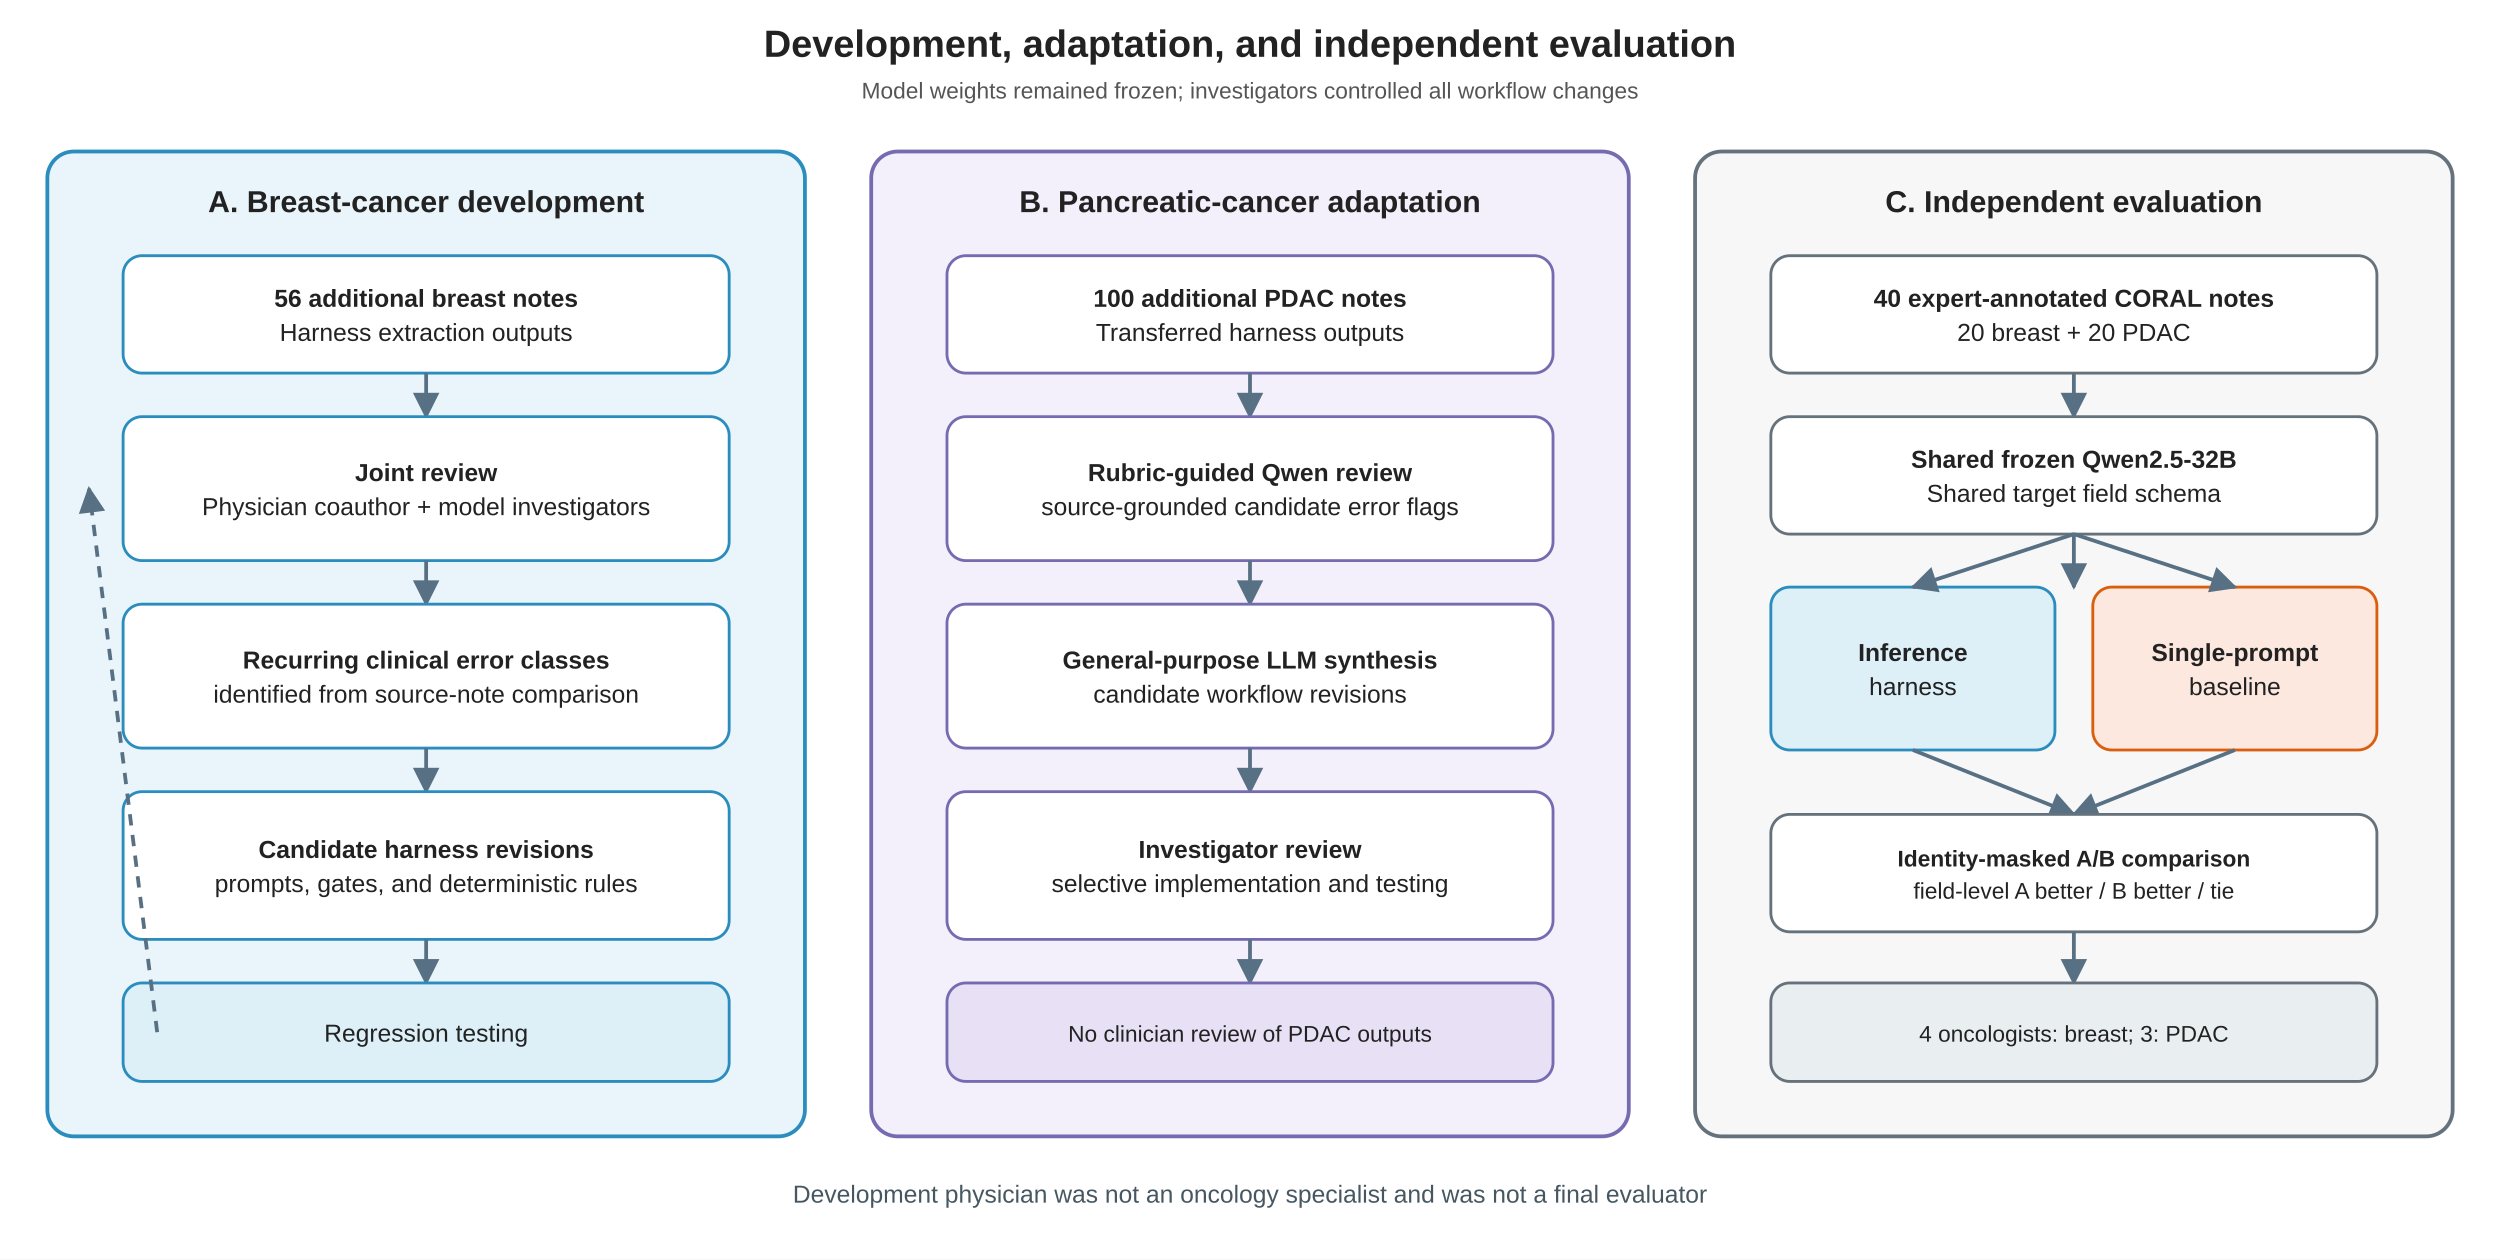
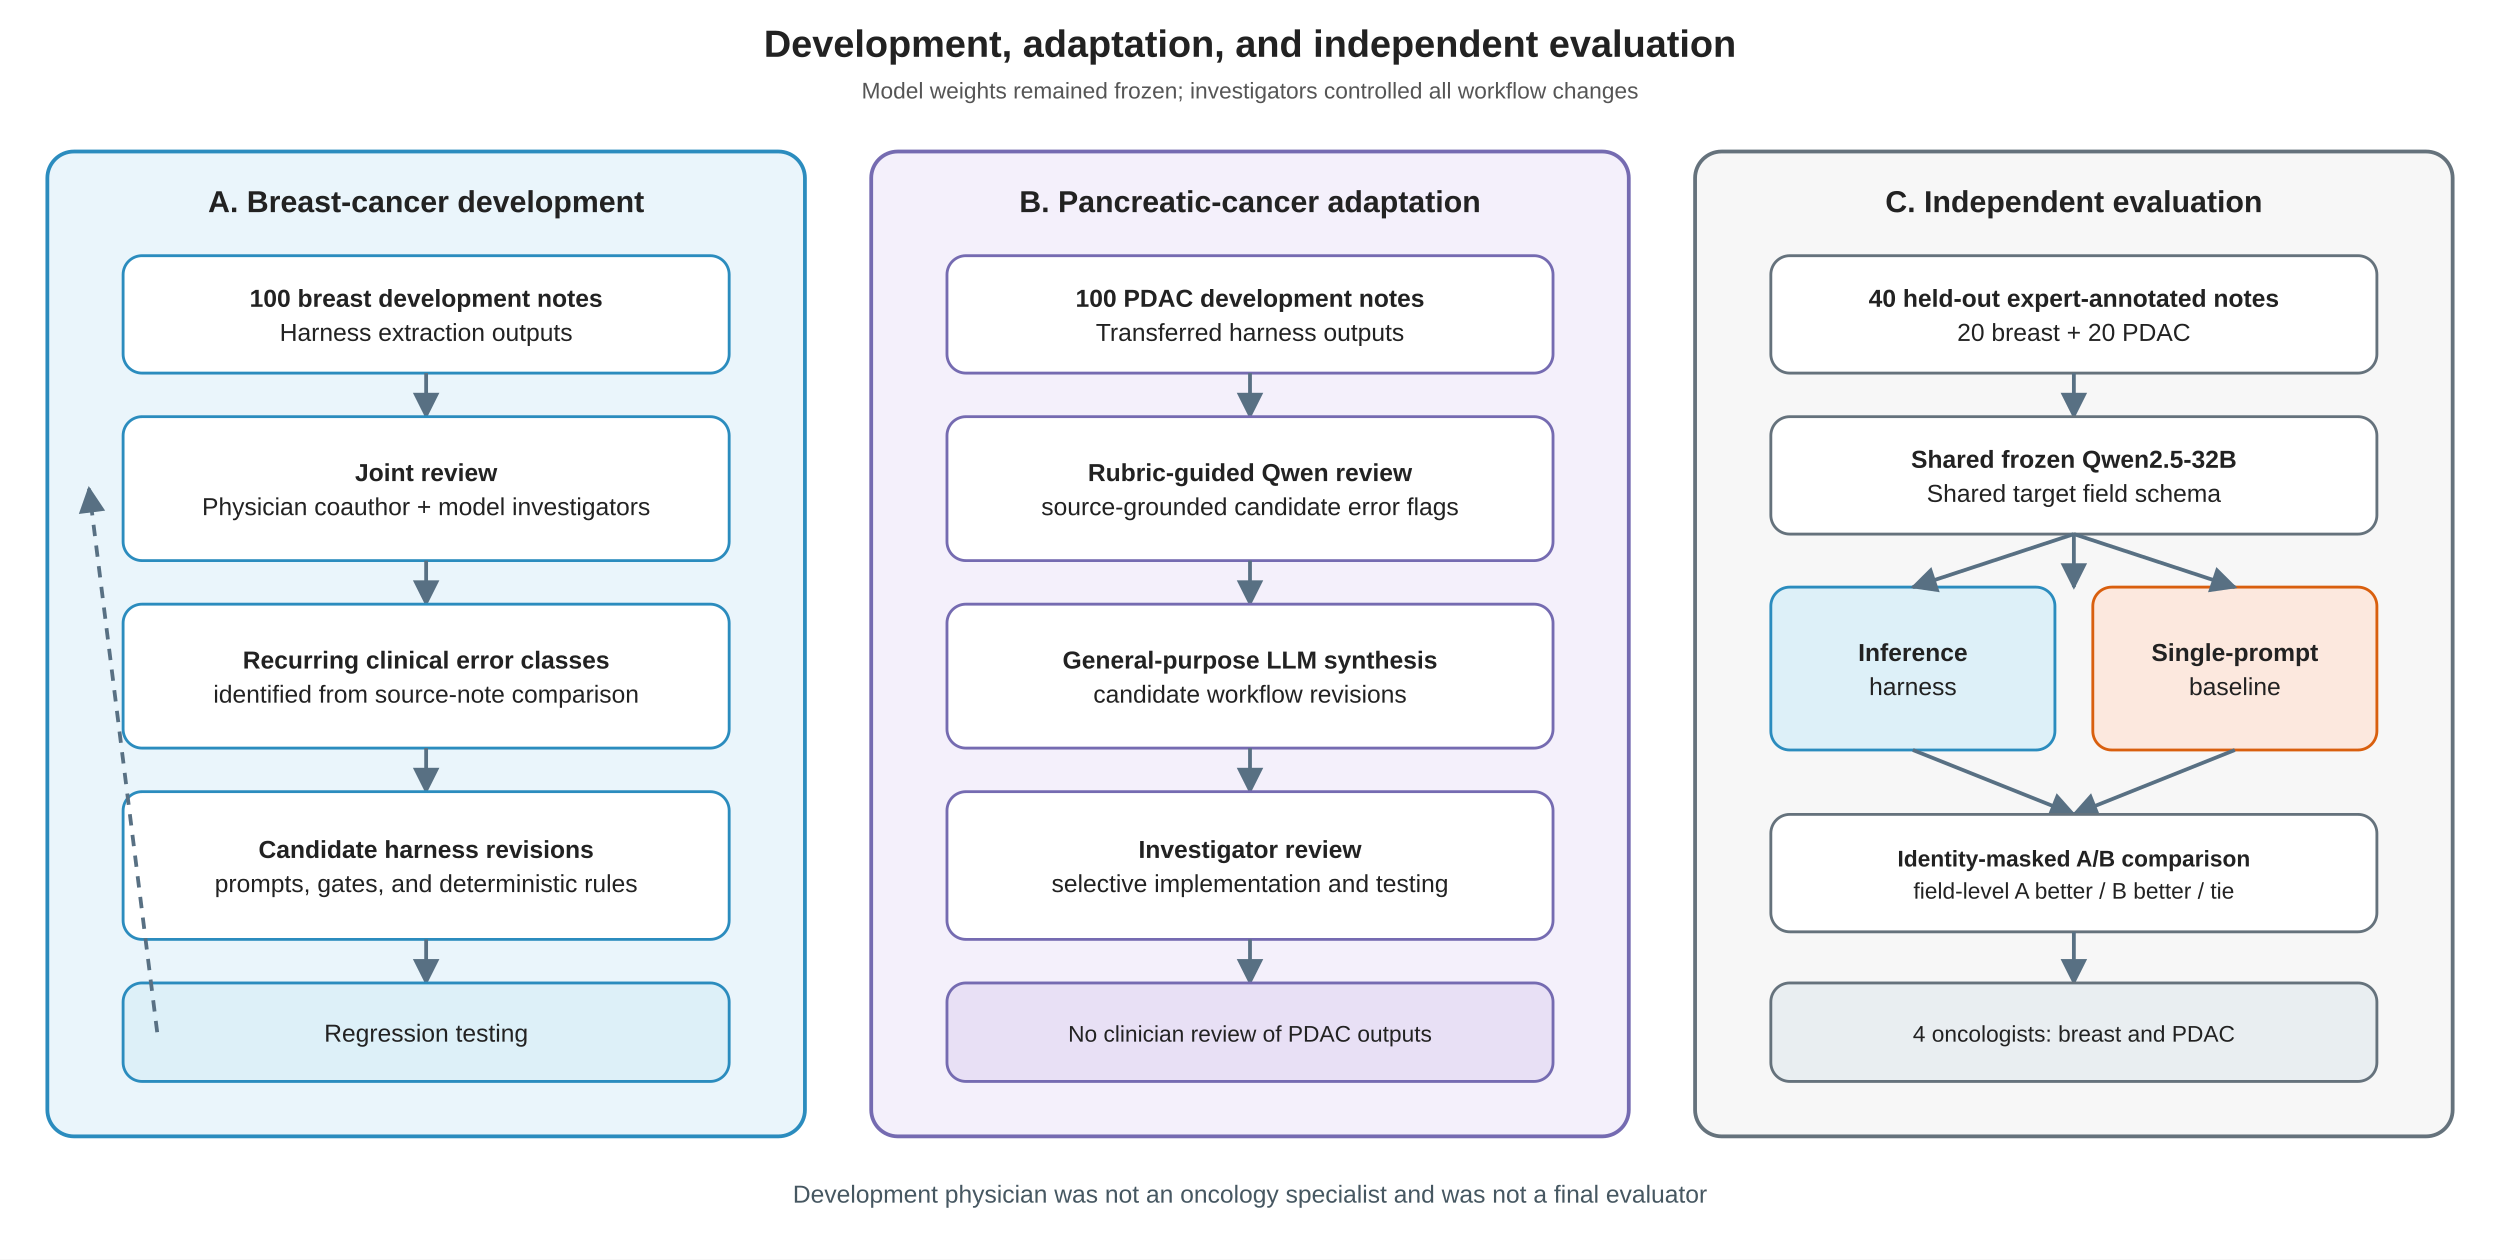
<svg xmlns="http://www.w3.org/2000/svg" width="1320" height="665" viewBox="0 0 1320 665">
  <rect width="100%" height="100%" fill="white" />
  <g font-family="Arial, Helvetica, sans-serif" fill="#222222">
    <text x="660.0" y="30" text-anchor="middle" font-size="20" font-weight="700">Development, adaptation, and independent evaluation</text>
    <text x="660.0" y="52" text-anchor="middle" font-size="12" fill="#555555">Model weights remained frozen; investigators controlled all workflow changes</text>
    <defs>
      <marker id="arrow" viewBox="0 0 10 10" refX="9" refY="5" markerWidth="7" markerHeight="7" orient="auto-start-reverse">
        <path d="M 0 0 L 10 5 L 0 10 z" fill="#587083" />
      </marker>
    </defs>
    <rect x="25" y="80" width="400" height="520" rx="14" fill="#EAF5FB" stroke="#2B8CBE" stroke-width="2" />
    <text x="225.0" y="112" text-anchor="middle" font-size="16" font-weight="700">A. Breast-cancer development</text>
    <rect x="460" y="80" width="400" height="520" rx="14" fill="#F4F0FB" stroke="#756BB1" stroke-width="2" />
    <text x="660.0" y="112" text-anchor="middle" font-size="16" font-weight="700">B. Pancreatic-cancer adaptation</text>
    <rect x="895" y="80" width="400" height="520" rx="14" fill="#F7F7F7" stroke="#65727C" stroke-width="2" />
    <text x="1095.0" y="112" text-anchor="middle" font-size="16" font-weight="700">C. Independent evaluation</text>
    <rect x="65" y="135" width="320" height="62" rx="10" fill="#FFFFFF" stroke="#2B8CBE" stroke-width="1.5" />
-     <text x="225.0" y="162.0" text-anchor="middle" font-size="13" font-weight="700">56 additional breast notes</text>
+     <text x="225.0" y="162.0" text-anchor="middle" font-size="13" font-weight="700">100 breast development notes</text>
    <text x="225.0" y="180.0" text-anchor="middle" font-size="13">Harness extraction outputs</text>
    <line x1="225.0" y1="197.0" x2="225.0" y2="220.0" stroke="#587083" stroke-width="2" marker-end="url(#arrow)" />
    <rect x="65" y="220" width="320" height="76" rx="10" fill="#FFFFFF" stroke="#2B8CBE" stroke-width="1.5" />
    <text x="225.0" y="254.0" text-anchor="middle" font-size="13" font-weight="700">Joint review</text>
    <text x="225.0" y="272.0" text-anchor="middle" font-size="13">Physician coauthor + model investigators</text>
    <line x1="225.0" y1="296.0" x2="225.0" y2="319.0" stroke="#587083" stroke-width="2" marker-end="url(#arrow)" />
    <rect x="65" y="319" width="320" height="76" rx="10" fill="#FFFFFF" stroke="#2B8CBE" stroke-width="1.5" />
    <text x="225.0" y="353.0" text-anchor="middle" font-size="13" font-weight="700">Recurring clinical error classes</text>
    <text x="225.0" y="371.0" text-anchor="middle" font-size="13">identified from source-note comparison</text>
    <line x1="225.0" y1="395.0" x2="225.0" y2="418.0" stroke="#587083" stroke-width="2" marker-end="url(#arrow)" />
    <rect x="65" y="418" width="320" height="78" rx="10" fill="#FFFFFF" stroke="#2B8CBE" stroke-width="1.5" />
    <text x="225.0" y="453.0" text-anchor="middle" font-size="13" font-weight="700">Candidate harness revisions</text>
    <text x="225.0" y="471.0" text-anchor="middle" font-size="13">prompts, gates, and deterministic rules</text>
    <line x1="225.0" y1="496.0" x2="225.0" y2="519.0" stroke="#587083" stroke-width="2" marker-end="url(#arrow)" />
    <rect x="65" y="519" width="320" height="52" rx="10" fill="#DDF0F8" stroke="#2B8CBE" stroke-width="1.5" />
    <text x="225.0" y="550.0" text-anchor="middle" font-size="13">Regression testing</text>
    <line x1="83.0" y1="545.0" x2="47.0" y2="258.0" stroke="#587083" stroke-width="2" marker-end="url(#arrow)" stroke-dasharray="6 5" />
    <rect x="500" y="135" width="320" height="62" rx="10" fill="#FFFFFF" stroke="#756BB1" stroke-width="1.5" />
-     <text x="660.0" y="162.0" text-anchor="middle" font-size="13" font-weight="700">100 additional PDAC notes</text>
+     <text x="660.0" y="162.0" text-anchor="middle" font-size="13" font-weight="700">100 PDAC development notes</text>
    <text x="660.0" y="180.0" text-anchor="middle" font-size="13">Transferred harness outputs</text>
    <line x1="660.0" y1="197.0" x2="660.0" y2="220.0" stroke="#587083" stroke-width="2" marker-end="url(#arrow)" />
    <rect x="500" y="220" width="320" height="76" rx="10" fill="#FFFFFF" stroke="#756BB1" stroke-width="1.5" />
    <text x="660.0" y="254.0" text-anchor="middle" font-size="13" font-weight="700">Rubric-guided Qwen review</text>
    <text x="660.0" y="272.0" text-anchor="middle" font-size="13">source-grounded candidate error flags</text>
    <line x1="660.0" y1="296.0" x2="660.0" y2="319.0" stroke="#587083" stroke-width="2" marker-end="url(#arrow)" />
    <rect x="500" y="319" width="320" height="76" rx="10" fill="#FFFFFF" stroke="#756BB1" stroke-width="1.5" />
    <text x="660.0" y="353.0" text-anchor="middle" font-size="13" font-weight="700">General-purpose LLM synthesis</text>
    <text x="660.0" y="371.0" text-anchor="middle" font-size="13">candidate workflow revisions</text>
    <line x1="660.0" y1="395.0" x2="660.0" y2="418.0" stroke="#587083" stroke-width="2" marker-end="url(#arrow)" />
    <rect x="500" y="418" width="320" height="78" rx="10" fill="#FFFFFF" stroke="#756BB1" stroke-width="1.5" />
    <text x="660.0" y="453.0" text-anchor="middle" font-size="13" font-weight="700">Investigator review</text>
    <text x="660.0" y="471.0" text-anchor="middle" font-size="13">selective implementation and testing</text>
    <line x1="660.0" y1="496.0" x2="660.0" y2="519.0" stroke="#587083" stroke-width="2" marker-end="url(#arrow)" />
    <rect x="500" y="519" width="320" height="52" rx="10" fill="#E8E0F5" stroke="#756BB1" stroke-width="1.5" />
    <text x="660.0" y="550.0" text-anchor="middle" font-size="12">No clinician review of PDAC outputs</text>
    <rect x="935" y="135" width="320" height="62" rx="10" fill="#FFFFFF" stroke="#65727C" stroke-width="1.5" />
-     <text x="1095.0" y="162.0" text-anchor="middle" font-size="13" font-weight="700">40 expert-annotated CORAL notes</text>
+     <text x="1095.0" y="162.0" text-anchor="middle" font-size="13" font-weight="700">40 held-out expert-annotated notes</text>
    <text x="1095.0" y="180.0" text-anchor="middle" font-size="13">20 breast + 20 PDAC</text>
    <line x1="1095.0" y1="197.0" x2="1095.0" y2="220.0" stroke="#587083" stroke-width="2" marker-end="url(#arrow)" />
    <rect x="935" y="220" width="320" height="62" rx="10" fill="#FFFFFF" stroke="#65727C" stroke-width="1.5" />
    <text x="1095.0" y="247.0" text-anchor="middle" font-size="13" font-weight="700">Shared frozen Qwen2.5-32B</text>
    <text x="1095.0" y="265.0" text-anchor="middle" font-size="13">Shared target field schema</text>
    <line x1="1095.0" y1="282.0" x2="1095.0" y2="310.0" stroke="#587083" stroke-width="2" marker-end="url(#arrow)" />
    <rect x="935" y="310" width="150" height="86" rx="10" fill="#DDF0F8" stroke="#2B8CBE" stroke-width="1.5" />
    <text x="1010.0" y="349.0" text-anchor="middle" font-size="13" font-weight="700">Inference</text>
    <text x="1010.0" y="367.0" text-anchor="middle" font-size="13">harness</text>
    <rect x="1105" y="310" width="150" height="86" rx="10" fill="#FCE8DE" stroke="#D95F0E" stroke-width="1.5" />
    <text x="1180.0" y="349.0" text-anchor="middle" font-size="13" font-weight="700">Single-prompt</text>
    <text x="1180.0" y="367.0" text-anchor="middle" font-size="13">baseline</text>
    <line x1="1095.0" y1="282.0" x2="1010.0" y2="310.0" stroke="#587083" stroke-width="2" marker-end="url(#arrow)" />
    <line x1="1095.0" y1="282.0" x2="1180.0" y2="310.0" stroke="#587083" stroke-width="2" marker-end="url(#arrow)" />
    <line x1="1010.0" y1="396.0" x2="1095.0" y2="430.0" stroke="#587083" stroke-width="2" marker-end="url(#arrow)" />
    <line x1="1180.0" y1="396.0" x2="1095.0" y2="430.0" stroke="#587083" stroke-width="2" marker-end="url(#arrow)" />
    <rect x="935" y="430" width="320" height="62" rx="10" fill="#FFFFFF" stroke="#65727C" stroke-width="1.5" />
    <text x="1095.0" y="457.5" text-anchor="middle" font-size="12" font-weight="700">Identity-masked A/B comparison</text>
    <text x="1095.0" y="474.5" text-anchor="middle" font-size="12">field-level A better / B better / tie</text>
    <line x1="1095.0" y1="492.0" x2="1095.0" y2="519.0" stroke="#587083" stroke-width="2" marker-end="url(#arrow)" />
    <rect x="935" y="519" width="320" height="52" rx="10" fill="#E9EEF1" stroke="#65727C" stroke-width="1.5" />
-     <text x="1095.0" y="550.0" text-anchor="middle" font-size="12">4 oncologists: breast; 3: PDAC</text>
+     <text x="1095.0" y="550.0" text-anchor="middle" font-size="12">4 oncologists: breast and PDAC</text>
    <text x="660" y="635" text-anchor="middle" font-size="13" fill="#465761">Development physician was not an oncology specialist and was not a final evaluator</text>
  </g>
</svg>
